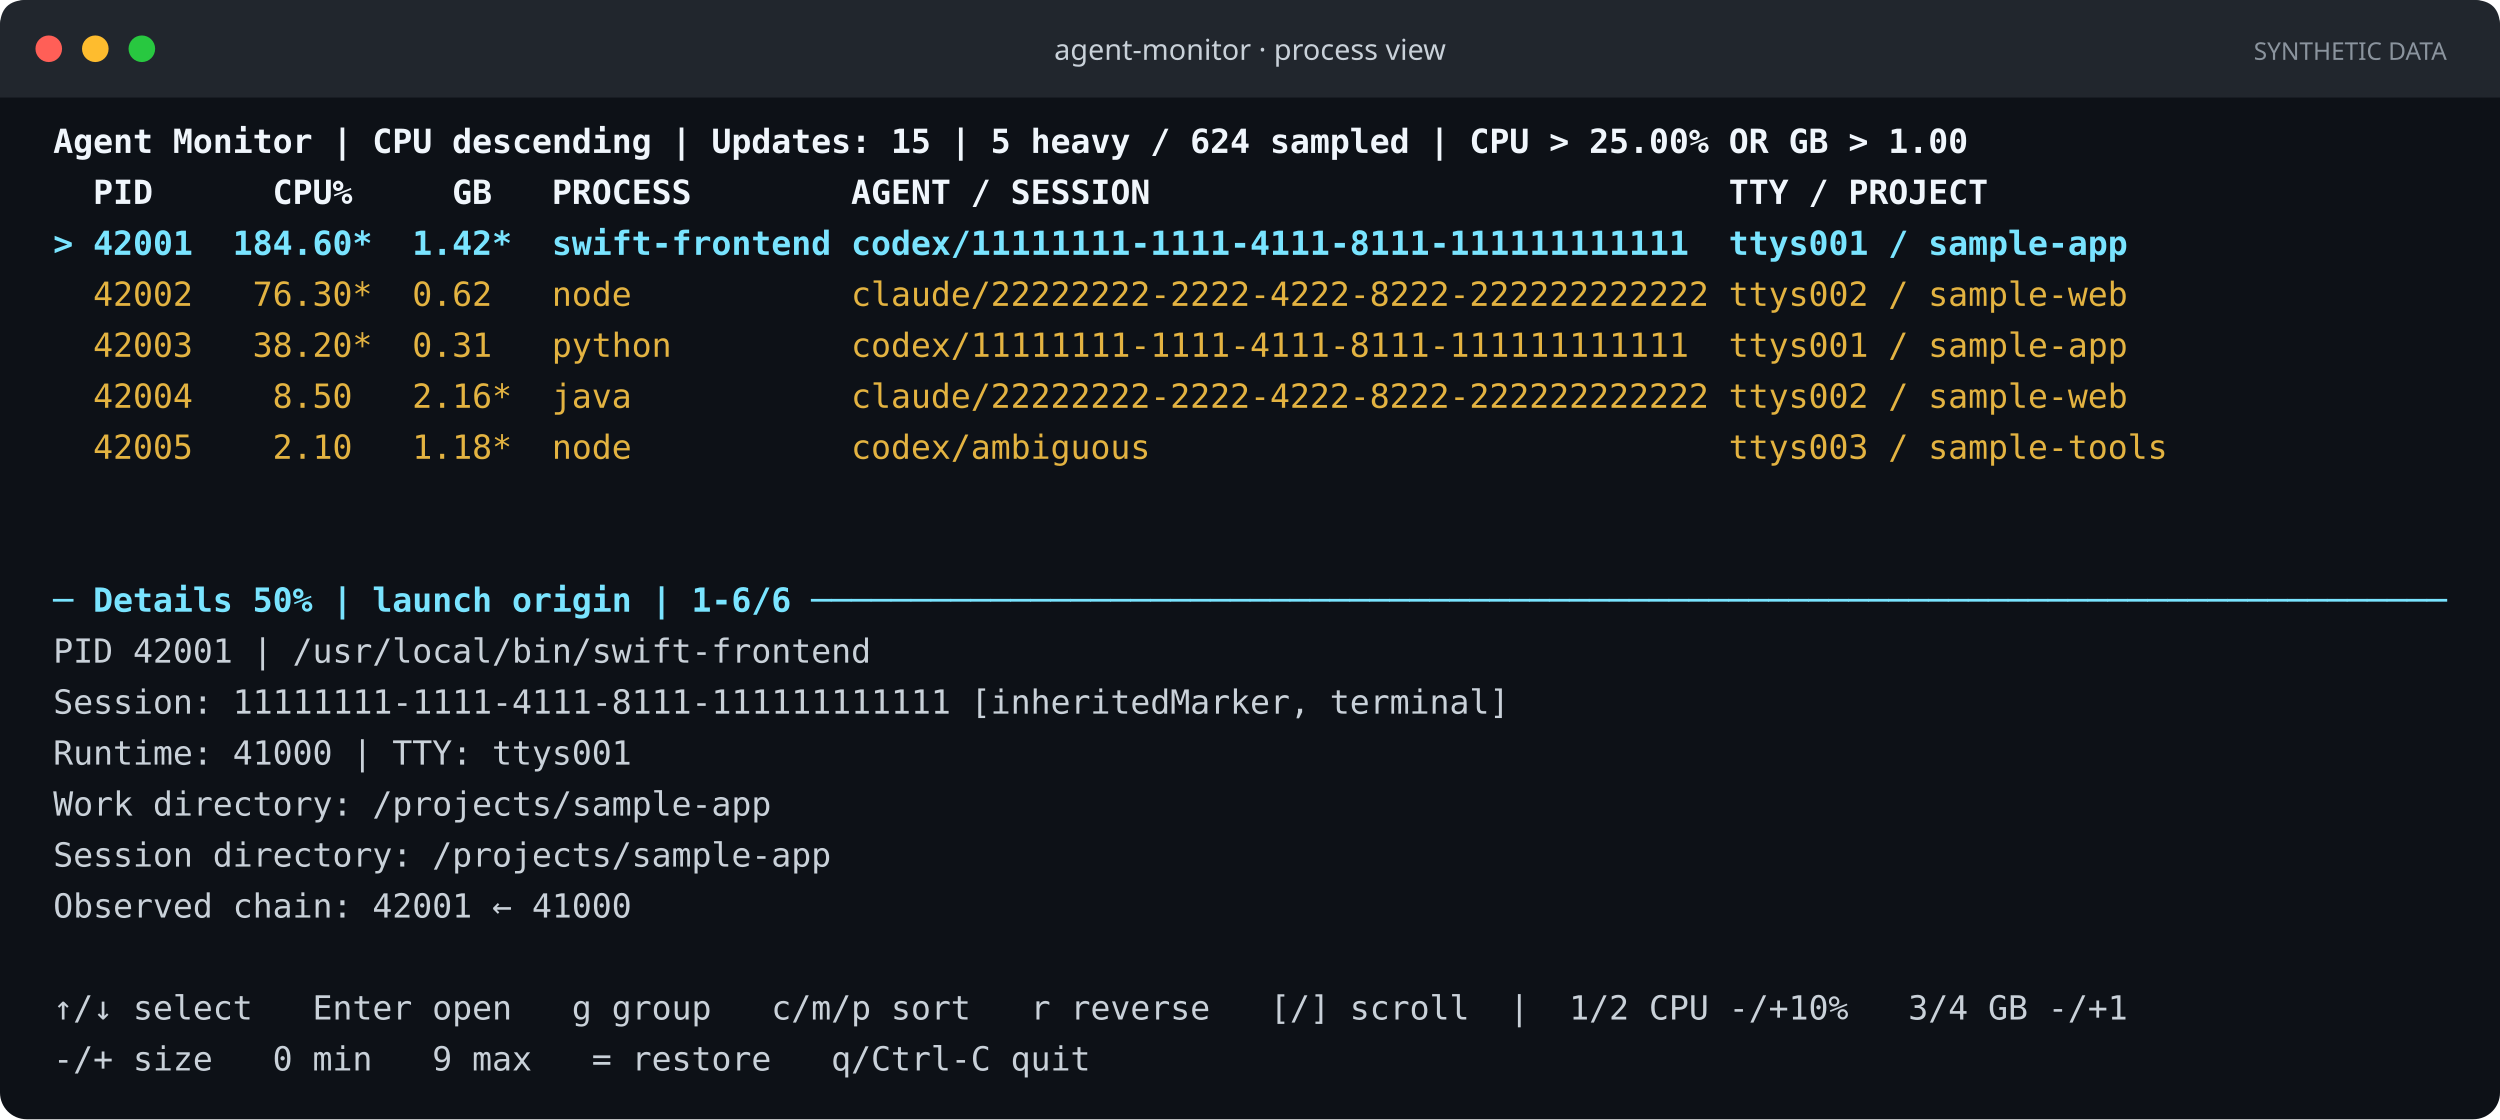
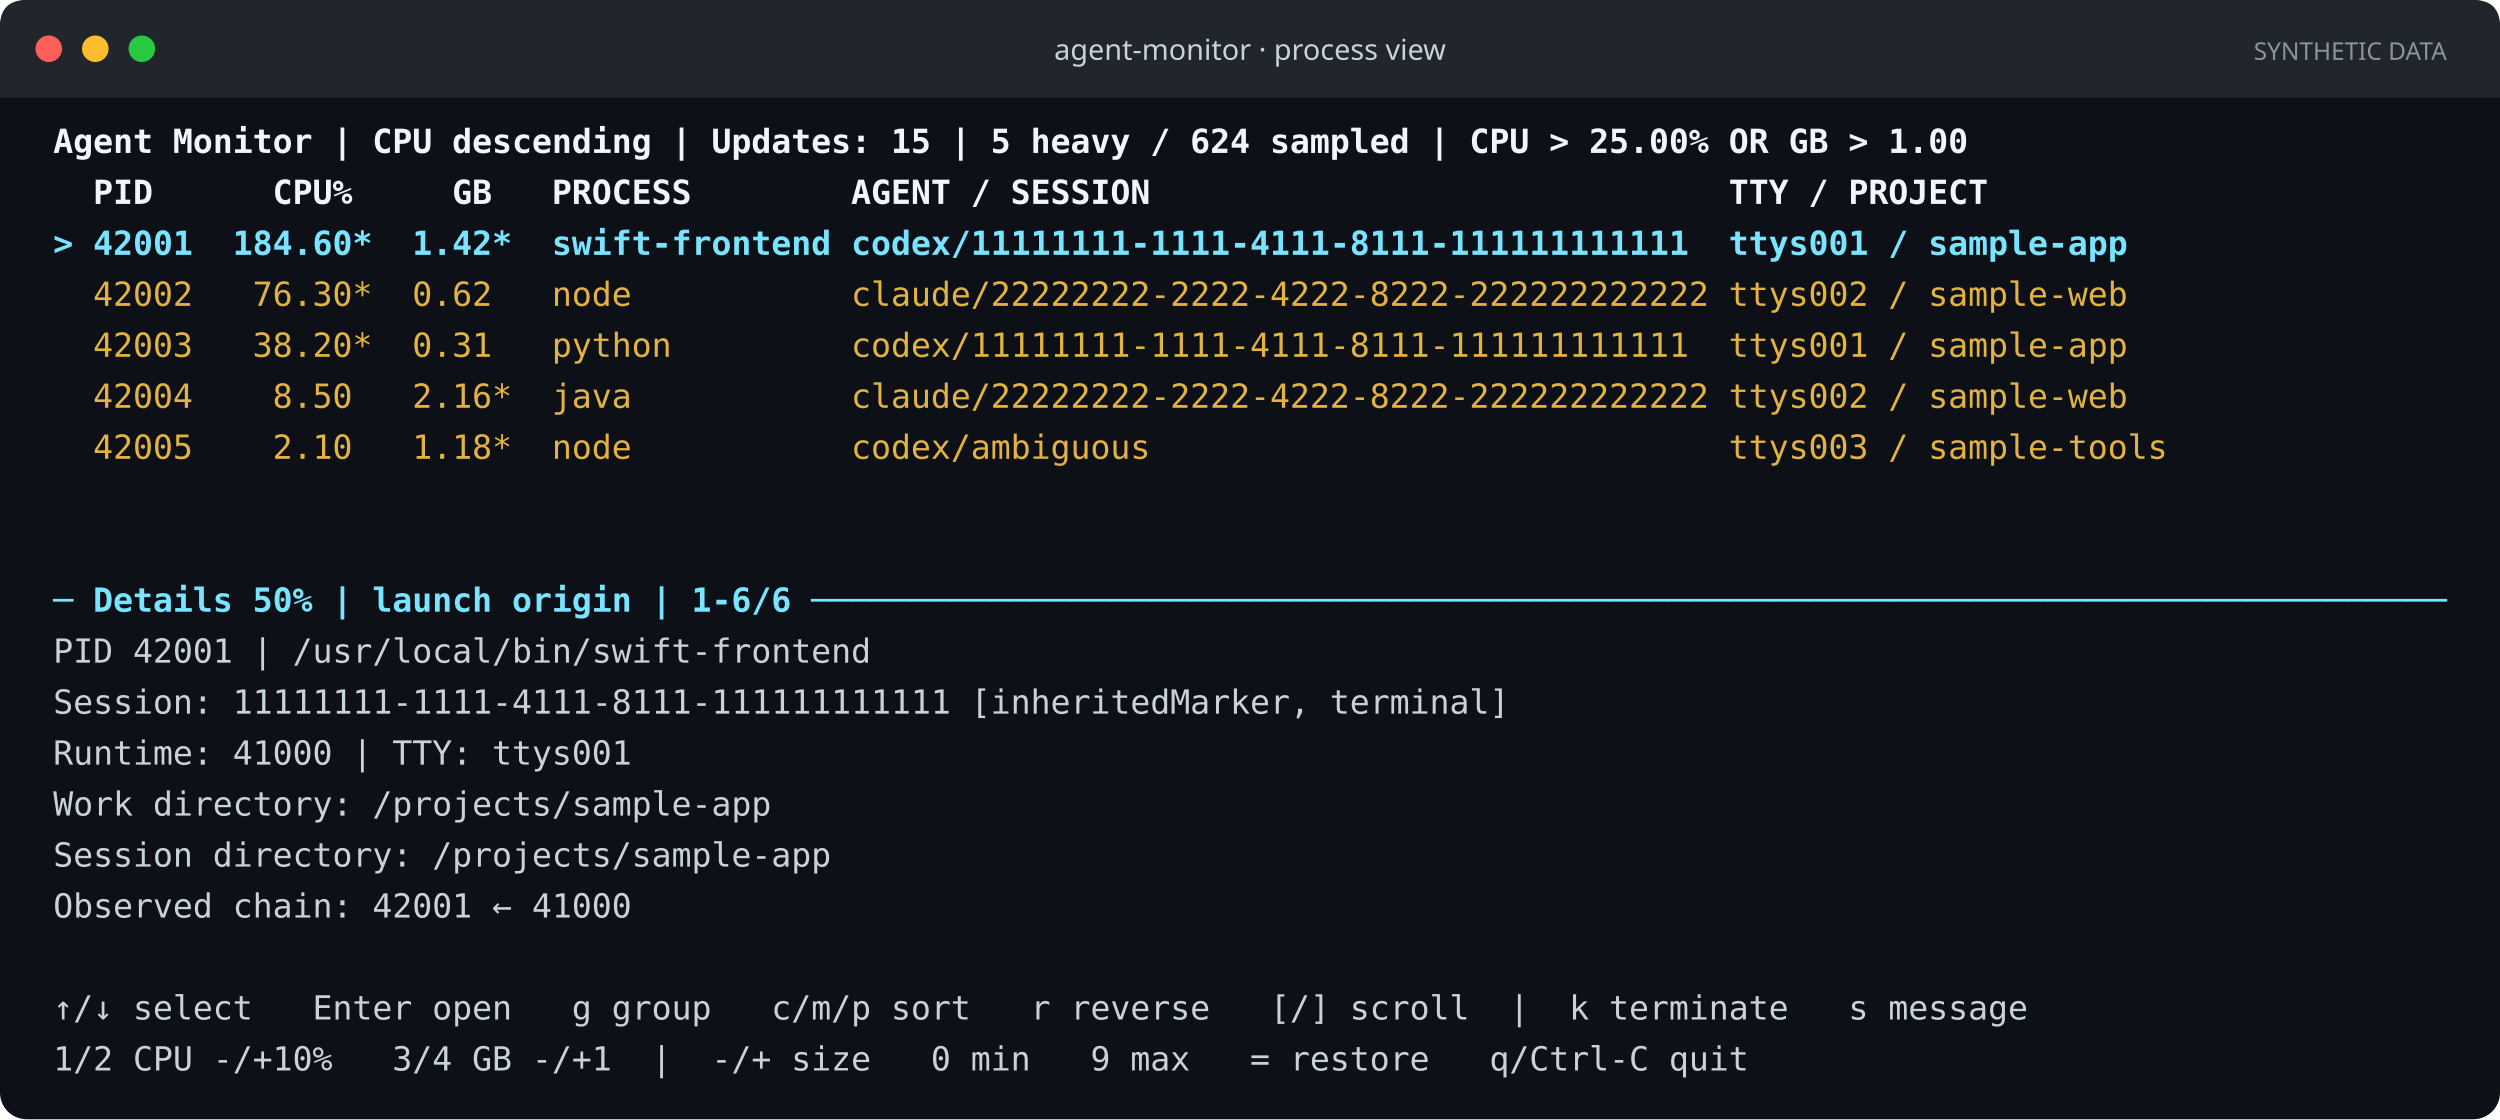
<svg xmlns="http://www.w3.org/2000/svg" width="1128" height="505" viewBox="0 0 1128 505" role="img" aria-labelledby="title description">
  <rect width="1128" height="505" rx="12" fill="#0d1117" />
  <path d="M12 0H1116Q1128 0 1128 12V44H0V12Q0 0 12 0Z" fill="#21262d" />
  <circle cx="22" cy="22" r="6" fill="#ff5f57" />
  <circle cx="43" cy="22" r="6" fill="#febc2e" />
  <circle cx="64" cy="22" r="6" fill="#28c840" />
  <text x="564" y="27" text-anchor="middle" fill="#c9d1d9" font-family="sans-serif" font-size="13">agent-monitor · process view</text>
  <text x="1104" y="27" text-anchor="end" fill="#8b949e" font-family="sans-serif" font-size="11">SYNTHETIC DATA</text>
  <g font-family="Menlo, DejaVu Sans Mono, monospace" font-size="15">
    <text y="69" fill="#f0f6fc" font-weight="bold" aria-label="Agent Monitor | CPU descending | Updates: 15 | 5 heavy / 624 sampled | CPU &gt; 25.00% OR GB &gt; 1.00">
      <tspan x="24">A</tspan>
      <tspan x="33">g</tspan>
      <tspan x="42">e</tspan>
      <tspan x="51">n</tspan>
      <tspan x="60">t</tspan>
      <tspan x="78">M</tspan>
      <tspan x="87">o</tspan>
      <tspan x="96">n</tspan>
      <tspan x="105">i</tspan>
      <tspan x="114">t</tspan>
      <tspan x="123">o</tspan>
      <tspan x="132">r</tspan>
      <tspan x="150">|</tspan>
      <tspan x="168">C</tspan>
      <tspan x="177">P</tspan>
      <tspan x="186">U</tspan>
      <tspan x="204">d</tspan>
      <tspan x="213">e</tspan>
      <tspan x="222">s</tspan>
      <tspan x="231">c</tspan>
      <tspan x="240">e</tspan>
      <tspan x="249">n</tspan>
      <tspan x="258">d</tspan>
      <tspan x="267">i</tspan>
      <tspan x="276">n</tspan>
      <tspan x="285">g</tspan>
      <tspan x="303">|</tspan>
      <tspan x="321">U</tspan>
      <tspan x="330">p</tspan>
      <tspan x="339">d</tspan>
      <tspan x="348">a</tspan>
      <tspan x="357">t</tspan>
      <tspan x="366">e</tspan>
      <tspan x="375">s</tspan>
      <tspan x="384">:</tspan>
      <tspan x="402">1</tspan>
      <tspan x="411">5</tspan>
      <tspan x="429">|</tspan>
      <tspan x="447">5</tspan>
      <tspan x="465">h</tspan>
      <tspan x="474">e</tspan>
      <tspan x="483">a</tspan>
      <tspan x="492">v</tspan>
      <tspan x="501">y</tspan>
      <tspan x="519">/</tspan>
      <tspan x="537">6</tspan>
      <tspan x="546">2</tspan>
      <tspan x="555">4</tspan>
      <tspan x="573">s</tspan>
      <tspan x="582">a</tspan>
      <tspan x="591">m</tspan>
      <tspan x="600">p</tspan>
      <tspan x="609">l</tspan>
      <tspan x="618">e</tspan>
      <tspan x="627">d</tspan>
      <tspan x="645">|</tspan>
      <tspan x="663">C</tspan>
      <tspan x="672">P</tspan>
      <tspan x="681">U</tspan>
      <tspan x="699">&gt;</tspan>
      <tspan x="717">2</tspan>
      <tspan x="726">5</tspan>
      <tspan x="735">.</tspan>
      <tspan x="744">0</tspan>
      <tspan x="753">0</tspan>
      <tspan x="762">%</tspan>
      <tspan x="780">O</tspan>
      <tspan x="789">R</tspan>
      <tspan x="807">G</tspan>
      <tspan x="816">B</tspan>
      <tspan x="834">&gt;</tspan>
      <tspan x="852">1</tspan>
      <tspan x="861">.</tspan>
      <tspan x="870">0</tspan>
      <tspan x="879">0</tspan>
    </text>
    <text y="92" fill="#f0f6fc" font-weight="bold" aria-label="  PID      CPU%     GB   PROCESS        AGENT / SESSION                             TTY / PROJECT">
      <tspan x="42">P</tspan>
      <tspan x="51">I</tspan>
      <tspan x="60">D</tspan>
      <tspan x="123">C</tspan>
      <tspan x="132">P</tspan>
      <tspan x="141">U</tspan>
      <tspan x="150">%</tspan>
      <tspan x="204">G</tspan>
      <tspan x="213">B</tspan>
      <tspan x="249">P</tspan>
      <tspan x="258">R</tspan>
      <tspan x="267">O</tspan>
      <tspan x="276">C</tspan>
      <tspan x="285">E</tspan>
      <tspan x="294">S</tspan>
      <tspan x="303">S</tspan>
      <tspan x="384">A</tspan>
      <tspan x="393">G</tspan>
      <tspan x="402">E</tspan>
      <tspan x="411">N</tspan>
      <tspan x="420">T</tspan>
      <tspan x="438">/</tspan>
      <tspan x="456">S</tspan>
      <tspan x="465">E</tspan>
      <tspan x="474">S</tspan>
      <tspan x="483">S</tspan>
      <tspan x="492">I</tspan>
      <tspan x="501">O</tspan>
      <tspan x="510">N</tspan>
      <tspan x="780">T</tspan>
      <tspan x="789">T</tspan>
      <tspan x="798">Y</tspan>
      <tspan x="816">/</tspan>
      <tspan x="834">P</tspan>
      <tspan x="843">R</tspan>
      <tspan x="852">O</tspan>
      <tspan x="861">J</tspan>
      <tspan x="870">E</tspan>
      <tspan x="879">C</tspan>
      <tspan x="888">T</tspan>
    </text>
    <text y="115" fill="#79e4ff" font-weight="bold" aria-label="&gt; 42001  184.60*  1.42*  swift-frontend codex/11111111-1111-4111-8111-111111111111  ttys001 / sample-app">
      <tspan x="24">&gt;</tspan>
      <tspan x="42">4</tspan>
      <tspan x="51">2</tspan>
      <tspan x="60">0</tspan>
      <tspan x="69">0</tspan>
      <tspan x="78">1</tspan>
      <tspan x="105">1</tspan>
      <tspan x="114">8</tspan>
      <tspan x="123">4</tspan>
      <tspan x="132">.</tspan>
      <tspan x="141">6</tspan>
      <tspan x="150">0</tspan>
      <tspan x="159">*</tspan>
      <tspan x="186">1</tspan>
      <tspan x="195">.</tspan>
      <tspan x="204">4</tspan>
      <tspan x="213">2</tspan>
      <tspan x="222">*</tspan>
      <tspan x="249">s</tspan>
      <tspan x="258">w</tspan>
      <tspan x="267">i</tspan>
      <tspan x="276">f</tspan>
      <tspan x="285">t</tspan>
      <tspan x="294">-</tspan>
      <tspan x="303">f</tspan>
      <tspan x="312">r</tspan>
      <tspan x="321">o</tspan>
      <tspan x="330">n</tspan>
      <tspan x="339">t</tspan>
      <tspan x="348">e</tspan>
      <tspan x="357">n</tspan>
      <tspan x="366">d</tspan>
      <tspan x="384">c</tspan>
      <tspan x="393">o</tspan>
      <tspan x="402">d</tspan>
      <tspan x="411">e</tspan>
      <tspan x="420">x</tspan>
      <tspan x="429">/</tspan>
      <tspan x="438">1</tspan>
      <tspan x="447">1</tspan>
      <tspan x="456">1</tspan>
      <tspan x="465">1</tspan>
      <tspan x="474">1</tspan>
      <tspan x="483">1</tspan>
      <tspan x="492">1</tspan>
      <tspan x="501">1</tspan>
      <tspan x="510">-</tspan>
      <tspan x="519">1</tspan>
      <tspan x="528">1</tspan>
      <tspan x="537">1</tspan>
      <tspan x="546">1</tspan>
      <tspan x="555">-</tspan>
      <tspan x="564">4</tspan>
      <tspan x="573">1</tspan>
      <tspan x="582">1</tspan>
      <tspan x="591">1</tspan>
      <tspan x="600">-</tspan>
      <tspan x="609">8</tspan>
      <tspan x="618">1</tspan>
      <tspan x="627">1</tspan>
      <tspan x="636">1</tspan>
      <tspan x="645">-</tspan>
      <tspan x="654">1</tspan>
      <tspan x="663">1</tspan>
      <tspan x="672">1</tspan>
      <tspan x="681">1</tspan>
      <tspan x="690">1</tspan>
      <tspan x="699">1</tspan>
      <tspan x="708">1</tspan>
      <tspan x="717">1</tspan>
      <tspan x="726">1</tspan>
      <tspan x="735">1</tspan>
      <tspan x="744">1</tspan>
      <tspan x="753">1</tspan>
      <tspan x="780">t</tspan>
      <tspan x="789">t</tspan>
      <tspan x="798">y</tspan>
      <tspan x="807">s</tspan>
      <tspan x="816">0</tspan>
      <tspan x="825">0</tspan>
      <tspan x="834">1</tspan>
      <tspan x="852">/</tspan>
      <tspan x="870">s</tspan>
      <tspan x="879">a</tspan>
      <tspan x="888">m</tspan>
      <tspan x="897">p</tspan>
      <tspan x="906">l</tspan>
      <tspan x="915">e</tspan>
      <tspan x="924">-</tspan>
      <tspan x="933">a</tspan>
      <tspan x="942">p</tspan>
      <tspan x="951">p</tspan>
    </text>
    <text y="138" fill="#e3b341" font-weight="normal" aria-label="  42002   76.30*  0.62   node           claude/22222222-2222-4222-8222-222222222222 ttys002 / sample-web">
      <tspan x="42">4</tspan>
      <tspan x="51">2</tspan>
      <tspan x="60">0</tspan>
      <tspan x="69">0</tspan>
      <tspan x="78">2</tspan>
      <tspan x="114">7</tspan>
      <tspan x="123">6</tspan>
      <tspan x="132">.</tspan>
      <tspan x="141">3</tspan>
      <tspan x="150">0</tspan>
      <tspan x="159">*</tspan>
      <tspan x="186">0</tspan>
      <tspan x="195">.</tspan>
      <tspan x="204">6</tspan>
      <tspan x="213">2</tspan>
      <tspan x="249">n</tspan>
      <tspan x="258">o</tspan>
      <tspan x="267">d</tspan>
      <tspan x="276">e</tspan>
      <tspan x="384">c</tspan>
      <tspan x="393">l</tspan>
      <tspan x="402">a</tspan>
      <tspan x="411">u</tspan>
      <tspan x="420">d</tspan>
      <tspan x="429">e</tspan>
      <tspan x="438">/</tspan>
      <tspan x="447">2</tspan>
      <tspan x="456">2</tspan>
      <tspan x="465">2</tspan>
      <tspan x="474">2</tspan>
      <tspan x="483">2</tspan>
      <tspan x="492">2</tspan>
      <tspan x="501">2</tspan>
      <tspan x="510">2</tspan>
      <tspan x="519">-</tspan>
      <tspan x="528">2</tspan>
      <tspan x="537">2</tspan>
      <tspan x="546">2</tspan>
      <tspan x="555">2</tspan>
      <tspan x="564">-</tspan>
      <tspan x="573">4</tspan>
      <tspan x="582">2</tspan>
      <tspan x="591">2</tspan>
      <tspan x="600">2</tspan>
      <tspan x="609">-</tspan>
      <tspan x="618">8</tspan>
      <tspan x="627">2</tspan>
      <tspan x="636">2</tspan>
      <tspan x="645">2</tspan>
      <tspan x="654">-</tspan>
      <tspan x="663">2</tspan>
      <tspan x="672">2</tspan>
      <tspan x="681">2</tspan>
      <tspan x="690">2</tspan>
      <tspan x="699">2</tspan>
      <tspan x="708">2</tspan>
      <tspan x="717">2</tspan>
      <tspan x="726">2</tspan>
      <tspan x="735">2</tspan>
      <tspan x="744">2</tspan>
      <tspan x="753">2</tspan>
      <tspan x="762">2</tspan>
      <tspan x="780">t</tspan>
      <tspan x="789">t</tspan>
      <tspan x="798">y</tspan>
      <tspan x="807">s</tspan>
      <tspan x="816">0</tspan>
      <tspan x="825">0</tspan>
      <tspan x="834">2</tspan>
      <tspan x="852">/</tspan>
      <tspan x="870">s</tspan>
      <tspan x="879">a</tspan>
      <tspan x="888">m</tspan>
      <tspan x="897">p</tspan>
      <tspan x="906">l</tspan>
      <tspan x="915">e</tspan>
      <tspan x="924">-</tspan>
      <tspan x="933">w</tspan>
      <tspan x="942">e</tspan>
      <tspan x="951">b</tspan>
    </text>
    <text y="161" fill="#e3b341" font-weight="normal" aria-label="  42003   38.20*  0.31   python         codex/11111111-1111-4111-8111-111111111111  ttys001 / sample-app">
      <tspan x="42">4</tspan>
      <tspan x="51">2</tspan>
      <tspan x="60">0</tspan>
      <tspan x="69">0</tspan>
      <tspan x="78">3</tspan>
      <tspan x="114">3</tspan>
      <tspan x="123">8</tspan>
      <tspan x="132">.</tspan>
      <tspan x="141">2</tspan>
      <tspan x="150">0</tspan>
      <tspan x="159">*</tspan>
      <tspan x="186">0</tspan>
      <tspan x="195">.</tspan>
      <tspan x="204">3</tspan>
      <tspan x="213">1</tspan>
      <tspan x="249">p</tspan>
      <tspan x="258">y</tspan>
      <tspan x="267">t</tspan>
      <tspan x="276">h</tspan>
      <tspan x="285">o</tspan>
      <tspan x="294">n</tspan>
      <tspan x="384">c</tspan>
      <tspan x="393">o</tspan>
      <tspan x="402">d</tspan>
      <tspan x="411">e</tspan>
      <tspan x="420">x</tspan>
      <tspan x="429">/</tspan>
      <tspan x="438">1</tspan>
      <tspan x="447">1</tspan>
      <tspan x="456">1</tspan>
      <tspan x="465">1</tspan>
      <tspan x="474">1</tspan>
      <tspan x="483">1</tspan>
      <tspan x="492">1</tspan>
      <tspan x="501">1</tspan>
      <tspan x="510">-</tspan>
      <tspan x="519">1</tspan>
      <tspan x="528">1</tspan>
      <tspan x="537">1</tspan>
      <tspan x="546">1</tspan>
      <tspan x="555">-</tspan>
      <tspan x="564">4</tspan>
      <tspan x="573">1</tspan>
      <tspan x="582">1</tspan>
      <tspan x="591">1</tspan>
      <tspan x="600">-</tspan>
      <tspan x="609">8</tspan>
      <tspan x="618">1</tspan>
      <tspan x="627">1</tspan>
      <tspan x="636">1</tspan>
      <tspan x="645">-</tspan>
      <tspan x="654">1</tspan>
      <tspan x="663">1</tspan>
      <tspan x="672">1</tspan>
      <tspan x="681">1</tspan>
      <tspan x="690">1</tspan>
      <tspan x="699">1</tspan>
      <tspan x="708">1</tspan>
      <tspan x="717">1</tspan>
      <tspan x="726">1</tspan>
      <tspan x="735">1</tspan>
      <tspan x="744">1</tspan>
      <tspan x="753">1</tspan>
      <tspan x="780">t</tspan>
      <tspan x="789">t</tspan>
      <tspan x="798">y</tspan>
      <tspan x="807">s</tspan>
      <tspan x="816">0</tspan>
      <tspan x="825">0</tspan>
      <tspan x="834">1</tspan>
      <tspan x="852">/</tspan>
      <tspan x="870">s</tspan>
      <tspan x="879">a</tspan>
      <tspan x="888">m</tspan>
      <tspan x="897">p</tspan>
      <tspan x="906">l</tspan>
      <tspan x="915">e</tspan>
      <tspan x="924">-</tspan>
      <tspan x="933">a</tspan>
      <tspan x="942">p</tspan>
      <tspan x="951">p</tspan>
    </text>
    <text y="184" fill="#e3b341" font-weight="normal" aria-label="  42004    8.50   2.16*  java           claude/22222222-2222-4222-8222-222222222222 ttys002 / sample-web">
      <tspan x="42">4</tspan>
      <tspan x="51">2</tspan>
      <tspan x="60">0</tspan>
      <tspan x="69">0</tspan>
      <tspan x="78">4</tspan>
      <tspan x="123">8</tspan>
      <tspan x="132">.</tspan>
      <tspan x="141">5</tspan>
      <tspan x="150">0</tspan>
      <tspan x="186">2</tspan>
      <tspan x="195">.</tspan>
      <tspan x="204">1</tspan>
      <tspan x="213">6</tspan>
      <tspan x="222">*</tspan>
      <tspan x="249">j</tspan>
      <tspan x="258">a</tspan>
      <tspan x="267">v</tspan>
      <tspan x="276">a</tspan>
      <tspan x="384">c</tspan>
      <tspan x="393">l</tspan>
      <tspan x="402">a</tspan>
      <tspan x="411">u</tspan>
      <tspan x="420">d</tspan>
      <tspan x="429">e</tspan>
      <tspan x="438">/</tspan>
      <tspan x="447">2</tspan>
      <tspan x="456">2</tspan>
      <tspan x="465">2</tspan>
      <tspan x="474">2</tspan>
      <tspan x="483">2</tspan>
      <tspan x="492">2</tspan>
      <tspan x="501">2</tspan>
      <tspan x="510">2</tspan>
      <tspan x="519">-</tspan>
      <tspan x="528">2</tspan>
      <tspan x="537">2</tspan>
      <tspan x="546">2</tspan>
      <tspan x="555">2</tspan>
      <tspan x="564">-</tspan>
      <tspan x="573">4</tspan>
      <tspan x="582">2</tspan>
      <tspan x="591">2</tspan>
      <tspan x="600">2</tspan>
      <tspan x="609">-</tspan>
      <tspan x="618">8</tspan>
      <tspan x="627">2</tspan>
      <tspan x="636">2</tspan>
      <tspan x="645">2</tspan>
      <tspan x="654">-</tspan>
      <tspan x="663">2</tspan>
      <tspan x="672">2</tspan>
      <tspan x="681">2</tspan>
      <tspan x="690">2</tspan>
      <tspan x="699">2</tspan>
      <tspan x="708">2</tspan>
      <tspan x="717">2</tspan>
      <tspan x="726">2</tspan>
      <tspan x="735">2</tspan>
      <tspan x="744">2</tspan>
      <tspan x="753">2</tspan>
      <tspan x="762">2</tspan>
      <tspan x="780">t</tspan>
      <tspan x="789">t</tspan>
      <tspan x="798">y</tspan>
      <tspan x="807">s</tspan>
      <tspan x="816">0</tspan>
      <tspan x="825">0</tspan>
      <tspan x="834">2</tspan>
      <tspan x="852">/</tspan>
      <tspan x="870">s</tspan>
      <tspan x="879">a</tspan>
      <tspan x="888">m</tspan>
      <tspan x="897">p</tspan>
      <tspan x="906">l</tspan>
      <tspan x="915">e</tspan>
      <tspan x="924">-</tspan>
      <tspan x="933">w</tspan>
      <tspan x="942">e</tspan>
      <tspan x="951">b</tspan>
    </text>
    <text y="207" fill="#e3b341" font-weight="normal" aria-label="  42005    2.10   1.18*  node           codex/ambiguous                             ttys003 / sample-tools">
      <tspan x="42">4</tspan>
      <tspan x="51">2</tspan>
      <tspan x="60">0</tspan>
      <tspan x="69">0</tspan>
      <tspan x="78">5</tspan>
      <tspan x="123">2</tspan>
      <tspan x="132">.</tspan>
      <tspan x="141">1</tspan>
      <tspan x="150">0</tspan>
      <tspan x="186">1</tspan>
      <tspan x="195">.</tspan>
      <tspan x="204">1</tspan>
      <tspan x="213">8</tspan>
      <tspan x="222">*</tspan>
      <tspan x="249">n</tspan>
      <tspan x="258">o</tspan>
      <tspan x="267">d</tspan>
      <tspan x="276">e</tspan>
      <tspan x="384">c</tspan>
      <tspan x="393">o</tspan>
      <tspan x="402">d</tspan>
      <tspan x="411">e</tspan>
      <tspan x="420">x</tspan>
      <tspan x="429">/</tspan>
      <tspan x="438">a</tspan>
      <tspan x="447">m</tspan>
      <tspan x="456">b</tspan>
      <tspan x="465">i</tspan>
      <tspan x="474">g</tspan>
      <tspan x="483">u</tspan>
      <tspan x="492">o</tspan>
      <tspan x="501">u</tspan>
      <tspan x="510">s</tspan>
      <tspan x="780">t</tspan>
      <tspan x="789">t</tspan>
      <tspan x="798">y</tspan>
      <tspan x="807">s</tspan>
      <tspan x="816">0</tspan>
      <tspan x="825">0</tspan>
      <tspan x="834">3</tspan>
      <tspan x="852">/</tspan>
      <tspan x="870">s</tspan>
      <tspan x="879">a</tspan>
      <tspan x="888">m</tspan>
      <tspan x="897">p</tspan>
      <tspan x="906">l</tspan>
      <tspan x="915">e</tspan>
      <tspan x="924">-</tspan>
      <tspan x="933">t</tspan>
      <tspan x="942">o</tspan>
      <tspan x="951">o</tspan>
      <tspan x="960">l</tspan>
      <tspan x="969">s</tspan>
    </text>
    <text y="276" fill="#79e4ff" font-weight="bold" aria-label="─ Details 50% | launch origin | 1-6/6 ──────────────────────────────────────────────────────────────────────────────────">
      <tspan x="24">─</tspan>
      <tspan x="42">D</tspan>
      <tspan x="51">e</tspan>
      <tspan x="60">t</tspan>
      <tspan x="69">a</tspan>
      <tspan x="78">i</tspan>
      <tspan x="87">l</tspan>
      <tspan x="96">s</tspan>
      <tspan x="114">5</tspan>
      <tspan x="123">0</tspan>
      <tspan x="132">%</tspan>
      <tspan x="150">|</tspan>
      <tspan x="168">l</tspan>
      <tspan x="177">a</tspan>
      <tspan x="186">u</tspan>
      <tspan x="195">n</tspan>
      <tspan x="204">c</tspan>
      <tspan x="213">h</tspan>
      <tspan x="231">o</tspan>
      <tspan x="240">r</tspan>
      <tspan x="249">i</tspan>
      <tspan x="258">g</tspan>
      <tspan x="267">i</tspan>
      <tspan x="276">n</tspan>
      <tspan x="294">|</tspan>
      <tspan x="312">1</tspan>
      <tspan x="321">-</tspan>
      <tspan x="330">6</tspan>
      <tspan x="339">/</tspan>
      <tspan x="348">6</tspan>
      <tspan x="366">─</tspan>
      <tspan x="375">─</tspan>
      <tspan x="384">─</tspan>
      <tspan x="393">─</tspan>
      <tspan x="402">─</tspan>
      <tspan x="411">─</tspan>
      <tspan x="420">─</tspan>
      <tspan x="429">─</tspan>
      <tspan x="438">─</tspan>
      <tspan x="447">─</tspan>
      <tspan x="456">─</tspan>
      <tspan x="465">─</tspan>
      <tspan x="474">─</tspan>
      <tspan x="483">─</tspan>
      <tspan x="492">─</tspan>
      <tspan x="501">─</tspan>
      <tspan x="510">─</tspan>
      <tspan x="519">─</tspan>
      <tspan x="528">─</tspan>
      <tspan x="537">─</tspan>
      <tspan x="546">─</tspan>
      <tspan x="555">─</tspan>
      <tspan x="564">─</tspan>
      <tspan x="573">─</tspan>
      <tspan x="582">─</tspan>
      <tspan x="591">─</tspan>
      <tspan x="600">─</tspan>
      <tspan x="609">─</tspan>
      <tspan x="618">─</tspan>
      <tspan x="627">─</tspan>
      <tspan x="636">─</tspan>
      <tspan x="645">─</tspan>
      <tspan x="654">─</tspan>
      <tspan x="663">─</tspan>
      <tspan x="672">─</tspan>
      <tspan x="681">─</tspan>
      <tspan x="690">─</tspan>
      <tspan x="699">─</tspan>
      <tspan x="708">─</tspan>
      <tspan x="717">─</tspan>
      <tspan x="726">─</tspan>
      <tspan x="735">─</tspan>
      <tspan x="744">─</tspan>
      <tspan x="753">─</tspan>
      <tspan x="762">─</tspan>
      <tspan x="771">─</tspan>
      <tspan x="780">─</tspan>
      <tspan x="789">─</tspan>
      <tspan x="798">─</tspan>
      <tspan x="807">─</tspan>
      <tspan x="816">─</tspan>
      <tspan x="825">─</tspan>
      <tspan x="834">─</tspan>
      <tspan x="843">─</tspan>
      <tspan x="852">─</tspan>
      <tspan x="861">─</tspan>
      <tspan x="870">─</tspan>
      <tspan x="879">─</tspan>
      <tspan x="888">─</tspan>
      <tspan x="897">─</tspan>
      <tspan x="906">─</tspan>
      <tspan x="915">─</tspan>
      <tspan x="924">─</tspan>
      <tspan x="933">─</tspan>
      <tspan x="942">─</tspan>
      <tspan x="951">─</tspan>
      <tspan x="960">─</tspan>
      <tspan x="969">─</tspan>
      <tspan x="978">─</tspan>
      <tspan x="987">─</tspan>
      <tspan x="996">─</tspan>
      <tspan x="1005">─</tspan>
      <tspan x="1014">─</tspan>
      <tspan x="1023">─</tspan>
      <tspan x="1032">─</tspan>
      <tspan x="1041">─</tspan>
      <tspan x="1050">─</tspan>
      <tspan x="1059">─</tspan>
      <tspan x="1068">─</tspan>
      <tspan x="1077">─</tspan>
      <tspan x="1086">─</tspan>
      <tspan x="1095">─</tspan>
    </text>
    <text y="299" fill="#c9d1d9" font-weight="normal" aria-label="PID 42001 | /usr/local/bin/swift-frontend">
      <tspan x="24">P</tspan>
      <tspan x="33">I</tspan>
      <tspan x="42">D</tspan>
      <tspan x="60">4</tspan>
      <tspan x="69">2</tspan>
      <tspan x="78">0</tspan>
      <tspan x="87">0</tspan>
      <tspan x="96">1</tspan>
      <tspan x="114">|</tspan>
      <tspan x="132">/</tspan>
      <tspan x="141">u</tspan>
      <tspan x="150">s</tspan>
      <tspan x="159">r</tspan>
      <tspan x="168">/</tspan>
      <tspan x="177">l</tspan>
      <tspan x="186">o</tspan>
      <tspan x="195">c</tspan>
      <tspan x="204">a</tspan>
      <tspan x="213">l</tspan>
      <tspan x="222">/</tspan>
      <tspan x="231">b</tspan>
      <tspan x="240">i</tspan>
      <tspan x="249">n</tspan>
      <tspan x="258">/</tspan>
      <tspan x="267">s</tspan>
      <tspan x="276">w</tspan>
      <tspan x="285">i</tspan>
      <tspan x="294">f</tspan>
      <tspan x="303">t</tspan>
      <tspan x="312">-</tspan>
      <tspan x="321">f</tspan>
      <tspan x="330">r</tspan>
      <tspan x="339">o</tspan>
      <tspan x="348">n</tspan>
      <tspan x="357">t</tspan>
      <tspan x="366">e</tspan>
      <tspan x="375">n</tspan>
      <tspan x="384">d</tspan>
    </text>
    <text y="322" fill="#c9d1d9" font-weight="normal" aria-label="Session: 11111111-1111-4111-8111-111111111111 [inheritedMarker, terminal]">
      <tspan x="24">S</tspan>
      <tspan x="33">e</tspan>
      <tspan x="42">s</tspan>
      <tspan x="51">s</tspan>
      <tspan x="60">i</tspan>
      <tspan x="69">o</tspan>
      <tspan x="78">n</tspan>
      <tspan x="87">:</tspan>
      <tspan x="105">1</tspan>
      <tspan x="114">1</tspan>
      <tspan x="123">1</tspan>
      <tspan x="132">1</tspan>
      <tspan x="141">1</tspan>
      <tspan x="150">1</tspan>
      <tspan x="159">1</tspan>
      <tspan x="168">1</tspan>
      <tspan x="177">-</tspan>
      <tspan x="186">1</tspan>
      <tspan x="195">1</tspan>
      <tspan x="204">1</tspan>
      <tspan x="213">1</tspan>
      <tspan x="222">-</tspan>
      <tspan x="231">4</tspan>
      <tspan x="240">1</tspan>
      <tspan x="249">1</tspan>
      <tspan x="258">1</tspan>
      <tspan x="267">-</tspan>
      <tspan x="276">8</tspan>
      <tspan x="285">1</tspan>
      <tspan x="294">1</tspan>
      <tspan x="303">1</tspan>
      <tspan x="312">-</tspan>
      <tspan x="321">1</tspan>
      <tspan x="330">1</tspan>
      <tspan x="339">1</tspan>
      <tspan x="348">1</tspan>
      <tspan x="357">1</tspan>
      <tspan x="366">1</tspan>
      <tspan x="375">1</tspan>
      <tspan x="384">1</tspan>
      <tspan x="393">1</tspan>
      <tspan x="402">1</tspan>
      <tspan x="411">1</tspan>
      <tspan x="420">1</tspan>
      <tspan x="438">[</tspan>
      <tspan x="447">i</tspan>
      <tspan x="456">n</tspan>
      <tspan x="465">h</tspan>
      <tspan x="474">e</tspan>
      <tspan x="483">r</tspan>
      <tspan x="492">i</tspan>
      <tspan x="501">t</tspan>
      <tspan x="510">e</tspan>
      <tspan x="519">d</tspan>
      <tspan x="528">M</tspan>
      <tspan x="537">a</tspan>
      <tspan x="546">r</tspan>
      <tspan x="555">k</tspan>
      <tspan x="564">e</tspan>
      <tspan x="573">r</tspan>
      <tspan x="582">,</tspan>
      <tspan x="600">t</tspan>
      <tspan x="609">e</tspan>
      <tspan x="618">r</tspan>
      <tspan x="627">m</tspan>
      <tspan x="636">i</tspan>
      <tspan x="645">n</tspan>
      <tspan x="654">a</tspan>
      <tspan x="663">l</tspan>
      <tspan x="672">]</tspan>
    </text>
    <text y="345" fill="#c9d1d9" font-weight="normal" aria-label="Runtime: 41000 | TTY: ttys001">
      <tspan x="24">R</tspan>
      <tspan x="33">u</tspan>
      <tspan x="42">n</tspan>
      <tspan x="51">t</tspan>
      <tspan x="60">i</tspan>
      <tspan x="69">m</tspan>
      <tspan x="78">e</tspan>
      <tspan x="87">:</tspan>
      <tspan x="105">4</tspan>
      <tspan x="114">1</tspan>
      <tspan x="123">0</tspan>
      <tspan x="132">0</tspan>
      <tspan x="141">0</tspan>
      <tspan x="159">|</tspan>
      <tspan x="177">T</tspan>
      <tspan x="186">T</tspan>
      <tspan x="195">Y</tspan>
      <tspan x="204">:</tspan>
      <tspan x="222">t</tspan>
      <tspan x="231">t</tspan>
      <tspan x="240">y</tspan>
      <tspan x="249">s</tspan>
      <tspan x="258">0</tspan>
      <tspan x="267">0</tspan>
      <tspan x="276">1</tspan>
    </text>
    <text y="368" fill="#c9d1d9" font-weight="normal" aria-label="Work directory: /projects/sample-app">
      <tspan x="24">W</tspan>
      <tspan x="33">o</tspan>
      <tspan x="42">r</tspan>
      <tspan x="51">k</tspan>
      <tspan x="69">d</tspan>
      <tspan x="78">i</tspan>
      <tspan x="87">r</tspan>
      <tspan x="96">e</tspan>
      <tspan x="105">c</tspan>
      <tspan x="114">t</tspan>
      <tspan x="123">o</tspan>
      <tspan x="132">r</tspan>
      <tspan x="141">y</tspan>
      <tspan x="150">:</tspan>
      <tspan x="168">/</tspan>
      <tspan x="177">p</tspan>
      <tspan x="186">r</tspan>
      <tspan x="195">o</tspan>
      <tspan x="204">j</tspan>
      <tspan x="213">e</tspan>
      <tspan x="222">c</tspan>
      <tspan x="231">t</tspan>
      <tspan x="240">s</tspan>
      <tspan x="249">/</tspan>
      <tspan x="258">s</tspan>
      <tspan x="267">a</tspan>
      <tspan x="276">m</tspan>
      <tspan x="285">p</tspan>
      <tspan x="294">l</tspan>
      <tspan x="303">e</tspan>
      <tspan x="312">-</tspan>
      <tspan x="321">a</tspan>
      <tspan x="330">p</tspan>
      <tspan x="339">p</tspan>
    </text>
    <text y="391" fill="#c9d1d9" font-weight="normal" aria-label="Session directory: /projects/sample-app">
      <tspan x="24">S</tspan>
      <tspan x="33">e</tspan>
      <tspan x="42">s</tspan>
      <tspan x="51">s</tspan>
      <tspan x="60">i</tspan>
      <tspan x="69">o</tspan>
      <tspan x="78">n</tspan>
      <tspan x="96">d</tspan>
      <tspan x="105">i</tspan>
      <tspan x="114">r</tspan>
      <tspan x="123">e</tspan>
      <tspan x="132">c</tspan>
      <tspan x="141">t</tspan>
      <tspan x="150">o</tspan>
      <tspan x="159">r</tspan>
      <tspan x="168">y</tspan>
      <tspan x="177">:</tspan>
      <tspan x="195">/</tspan>
      <tspan x="204">p</tspan>
      <tspan x="213">r</tspan>
      <tspan x="222">o</tspan>
      <tspan x="231">j</tspan>
      <tspan x="240">e</tspan>
      <tspan x="249">c</tspan>
      <tspan x="258">t</tspan>
      <tspan x="267">s</tspan>
      <tspan x="276">/</tspan>
      <tspan x="285">s</tspan>
      <tspan x="294">a</tspan>
      <tspan x="303">m</tspan>
      <tspan x="312">p</tspan>
      <tspan x="321">l</tspan>
      <tspan x="330">e</tspan>
      <tspan x="339">-</tspan>
      <tspan x="348">a</tspan>
      <tspan x="357">p</tspan>
      <tspan x="366">p</tspan>
    </text>
    <text y="414" fill="#c9d1d9" font-weight="normal" aria-label="Observed chain: 42001 ← 41000">
      <tspan x="24">O</tspan>
      <tspan x="33">b</tspan>
      <tspan x="42">s</tspan>
      <tspan x="51">e</tspan>
      <tspan x="60">r</tspan>
      <tspan x="69">v</tspan>
      <tspan x="78">e</tspan>
      <tspan x="87">d</tspan>
      <tspan x="105">c</tspan>
      <tspan x="114">h</tspan>
      <tspan x="123">a</tspan>
      <tspan x="132">i</tspan>
      <tspan x="141">n</tspan>
      <tspan x="150">:</tspan>
      <tspan x="168">4</tspan>
      <tspan x="177">2</tspan>
      <tspan x="186">0</tspan>
      <tspan x="195">0</tspan>
      <tspan x="204">1</tspan>
      <tspan x="222">←</tspan>
      <tspan x="240">4</tspan>
      <tspan x="249">1</tspan>
      <tspan x="258">0</tspan>
      <tspan x="267">0</tspan>
      <tspan x="276">0</tspan>
    </text>
-     <text y="460" fill="#c9d1d9" font-weight="normal" aria-label="↑/↓ select   Enter open   g group   c/m/p sort   r reverse   [/] scroll  |  1/2 CPU -/+10%   3/4 GB -/+1">
+     <text y="460" fill="#c9d1d9" font-weight="normal" aria-label="↑/↓ select   Enter open   g group   c/m/p sort   r reverse   [/] scroll  |  k terminate   s message">
      <tspan x="24">↑</tspan>
      <tspan x="33">/</tspan>
      <tspan x="42">↓</tspan>
      <tspan x="60">s</tspan>
      <tspan x="69">e</tspan>
      <tspan x="78">l</tspan>
      <tspan x="87">e</tspan>
      <tspan x="96">c</tspan>
      <tspan x="105">t</tspan>
      <tspan x="141">E</tspan>
      <tspan x="150">n</tspan>
      <tspan x="159">t</tspan>
      <tspan x="168">e</tspan>
      <tspan x="177">r</tspan>
      <tspan x="195">o</tspan>
      <tspan x="204">p</tspan>
      <tspan x="213">e</tspan>
      <tspan x="222">n</tspan>
      <tspan x="258">g</tspan>
      <tspan x="276">g</tspan>
      <tspan x="285">r</tspan>
      <tspan x="294">o</tspan>
      <tspan x="303">u</tspan>
      <tspan x="312">p</tspan>
      <tspan x="348">c</tspan>
      <tspan x="357">/</tspan>
      <tspan x="366">m</tspan>
      <tspan x="375">/</tspan>
      <tspan x="384">p</tspan>
      <tspan x="402">s</tspan>
      <tspan x="411">o</tspan>
      <tspan x="420">r</tspan>
      <tspan x="429">t</tspan>
      <tspan x="465">r</tspan>
      <tspan x="483">r</tspan>
      <tspan x="492">e</tspan>
      <tspan x="501">v</tspan>
      <tspan x="510">e</tspan>
      <tspan x="519">r</tspan>
      <tspan x="528">s</tspan>
      <tspan x="537">e</tspan>
      <tspan x="573">[</tspan>
      <tspan x="582">/</tspan>
      <tspan x="591">]</tspan>
      <tspan x="609">s</tspan>
      <tspan x="618">c</tspan>
      <tspan x="627">r</tspan>
      <tspan x="636">o</tspan>
      <tspan x="645">l</tspan>
      <tspan x="654">l</tspan>
      <tspan x="681">|</tspan>
-       <tspan x="708">1</tspan>
-       <tspan x="717">/</tspan>
-       <tspan x="726">2</tspan>
-       <tspan x="744">C</tspan>
-       <tspan x="753">P</tspan>
-       <tspan x="762">U</tspan>
-       <tspan x="780">-</tspan>
-       <tspan x="789">/</tspan>
-       <tspan x="798">+</tspan>
-       <tspan x="807">1</tspan>
-       <tspan x="816">0</tspan>
-       <tspan x="825">%</tspan>
-       <tspan x="861">3</tspan>
-       <tspan x="870">/</tspan>
-       <tspan x="879">4</tspan>
-       <tspan x="897">G</tspan>
-       <tspan x="906">B</tspan>
-       <tspan x="924">-</tspan>
-       <tspan x="933">/</tspan>
-       <tspan x="942">+</tspan>
-       <tspan x="951">1</tspan>
-     </text>
-     <text y="483" fill="#c9d1d9" font-weight="normal" aria-label="-/+ size   0 min   9 max   = restore   q/Ctrl-C quit">
-       <tspan x="24">-</tspan>
+       <tspan x="708">k</tspan>
+       <tspan x="726">t</tspan>
+       <tspan x="735">e</tspan>
+       <tspan x="744">r</tspan>
+       <tspan x="753">m</tspan>
+       <tspan x="762">i</tspan>
+       <tspan x="771">n</tspan>
+       <tspan x="780">a</tspan>
+       <tspan x="789">t</tspan>
+       <tspan x="798">e</tspan>
+       <tspan x="834">s</tspan>
+       <tspan x="852">m</tspan>
+       <tspan x="861">e</tspan>
+       <tspan x="870">s</tspan>
+       <tspan x="879">s</tspan>
+       <tspan x="888">a</tspan>
+       <tspan x="897">g</tspan>
+       <tspan x="906">e</tspan>
+     </text>
+     <text y="483" fill="#c9d1d9" font-weight="normal" aria-label="1/2 CPU -/+10%   3/4 GB -/+1  |  -/+ size   0 min   9 max   = restore   q/Ctrl-C quit">
+       <tspan x="24">1</tspan>
      <tspan x="33">/</tspan>
-       <tspan x="42">+</tspan>
-       <tspan x="60">s</tspan>
-       <tspan x="69">i</tspan>
-       <tspan x="78">z</tspan>
-       <tspan x="87">e</tspan>
-       <tspan x="123">0</tspan>
-       <tspan x="141">m</tspan>
-       <tspan x="150">i</tspan>
-       <tspan x="159">n</tspan>
-       <tspan x="195">9</tspan>
-       <tspan x="213">m</tspan>
-       <tspan x="222">a</tspan>
-       <tspan x="231">x</tspan>
-       <tspan x="267">=</tspan>
-       <tspan x="285">r</tspan>
-       <tspan x="294">e</tspan>
-       <tspan x="303">s</tspan>
-       <tspan x="312">t</tspan>
-       <tspan x="321">o</tspan>
-       <tspan x="330">r</tspan>
-       <tspan x="339">e</tspan>
-       <tspan x="375">q</tspan>
-       <tspan x="384">/</tspan>
-       <tspan x="393">C</tspan>
-       <tspan x="402">t</tspan>
-       <tspan x="411">r</tspan>
-       <tspan x="420">l</tspan>
-       <tspan x="429">-</tspan>
-       <tspan x="438">C</tspan>
-       <tspan x="456">q</tspan>
-       <tspan x="465">u</tspan>
-       <tspan x="474">i</tspan>
-       <tspan x="483">t</tspan>
+       <tspan x="42">2</tspan>
+       <tspan x="60">C</tspan>
+       <tspan x="69">P</tspan>
+       <tspan x="78">U</tspan>
+       <tspan x="96">-</tspan>
+       <tspan x="105">/</tspan>
+       <tspan x="114">+</tspan>
+       <tspan x="123">1</tspan>
+       <tspan x="132">0</tspan>
+       <tspan x="141">%</tspan>
+       <tspan x="177">3</tspan>
+       <tspan x="186">/</tspan>
+       <tspan x="195">4</tspan>
+       <tspan x="213">G</tspan>
+       <tspan x="222">B</tspan>
+       <tspan x="240">-</tspan>
+       <tspan x="249">/</tspan>
+       <tspan x="258">+</tspan>
+       <tspan x="267">1</tspan>
+       <tspan x="294">|</tspan>
+       <tspan x="321">-</tspan>
+       <tspan x="330">/</tspan>
+       <tspan x="339">+</tspan>
+       <tspan x="357">s</tspan>
+       <tspan x="366">i</tspan>
+       <tspan x="375">z</tspan>
+       <tspan x="384">e</tspan>
+       <tspan x="420">0</tspan>
+       <tspan x="438">m</tspan>
+       <tspan x="447">i</tspan>
+       <tspan x="456">n</tspan>
+       <tspan x="492">9</tspan>
+       <tspan x="510">m</tspan>
+       <tspan x="519">a</tspan>
+       <tspan x="528">x</tspan>
+       <tspan x="564">=</tspan>
+       <tspan x="582">r</tspan>
+       <tspan x="591">e</tspan>
+       <tspan x="600">s</tspan>
+       <tspan x="609">t</tspan>
+       <tspan x="618">o</tspan>
+       <tspan x="627">r</tspan>
+       <tspan x="636">e</tspan>
+       <tspan x="672">q</tspan>
+       <tspan x="681">/</tspan>
+       <tspan x="690">C</tspan>
+       <tspan x="699">t</tspan>
+       <tspan x="708">r</tspan>
+       <tspan x="717">l</tspan>
+       <tspan x="726">-</tspan>
+       <tspan x="735">C</tspan>
+       <tspan x="753">q</tspan>
+       <tspan x="762">u</tspan>
+       <tspan x="771">i</tspan>
+       <tspan x="780">t</tspan>
    </text>
  </g>
</svg>
